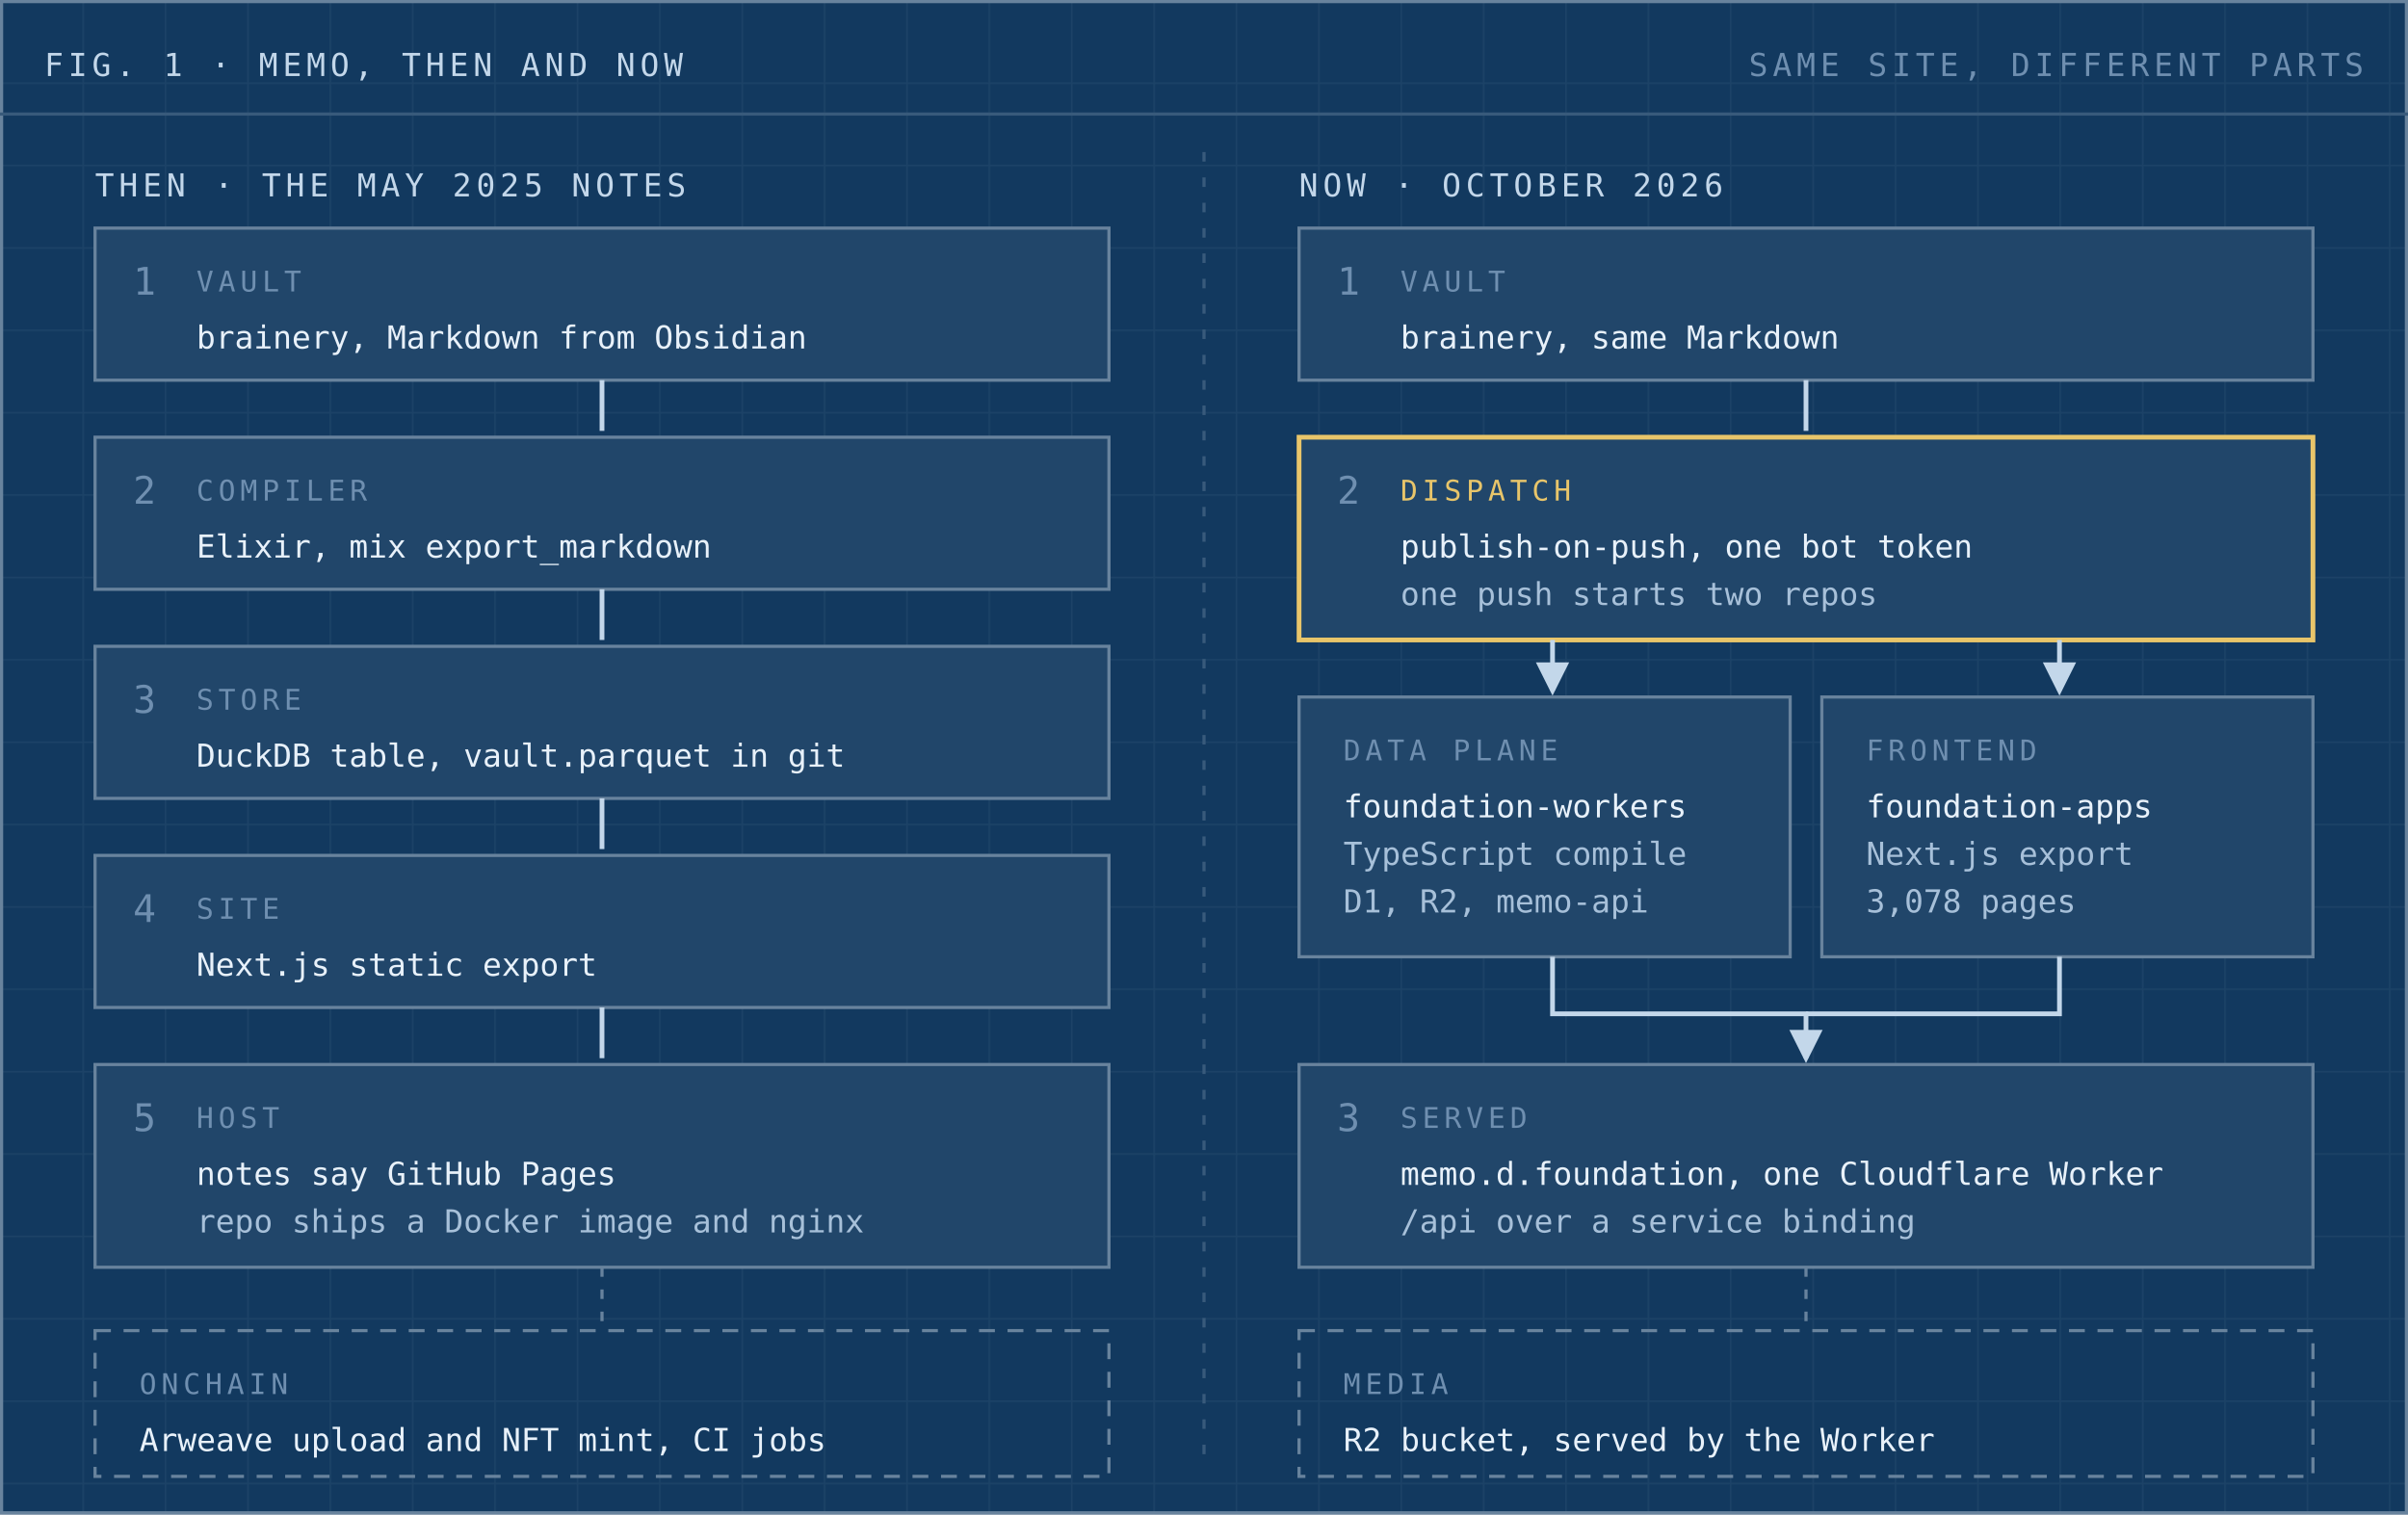
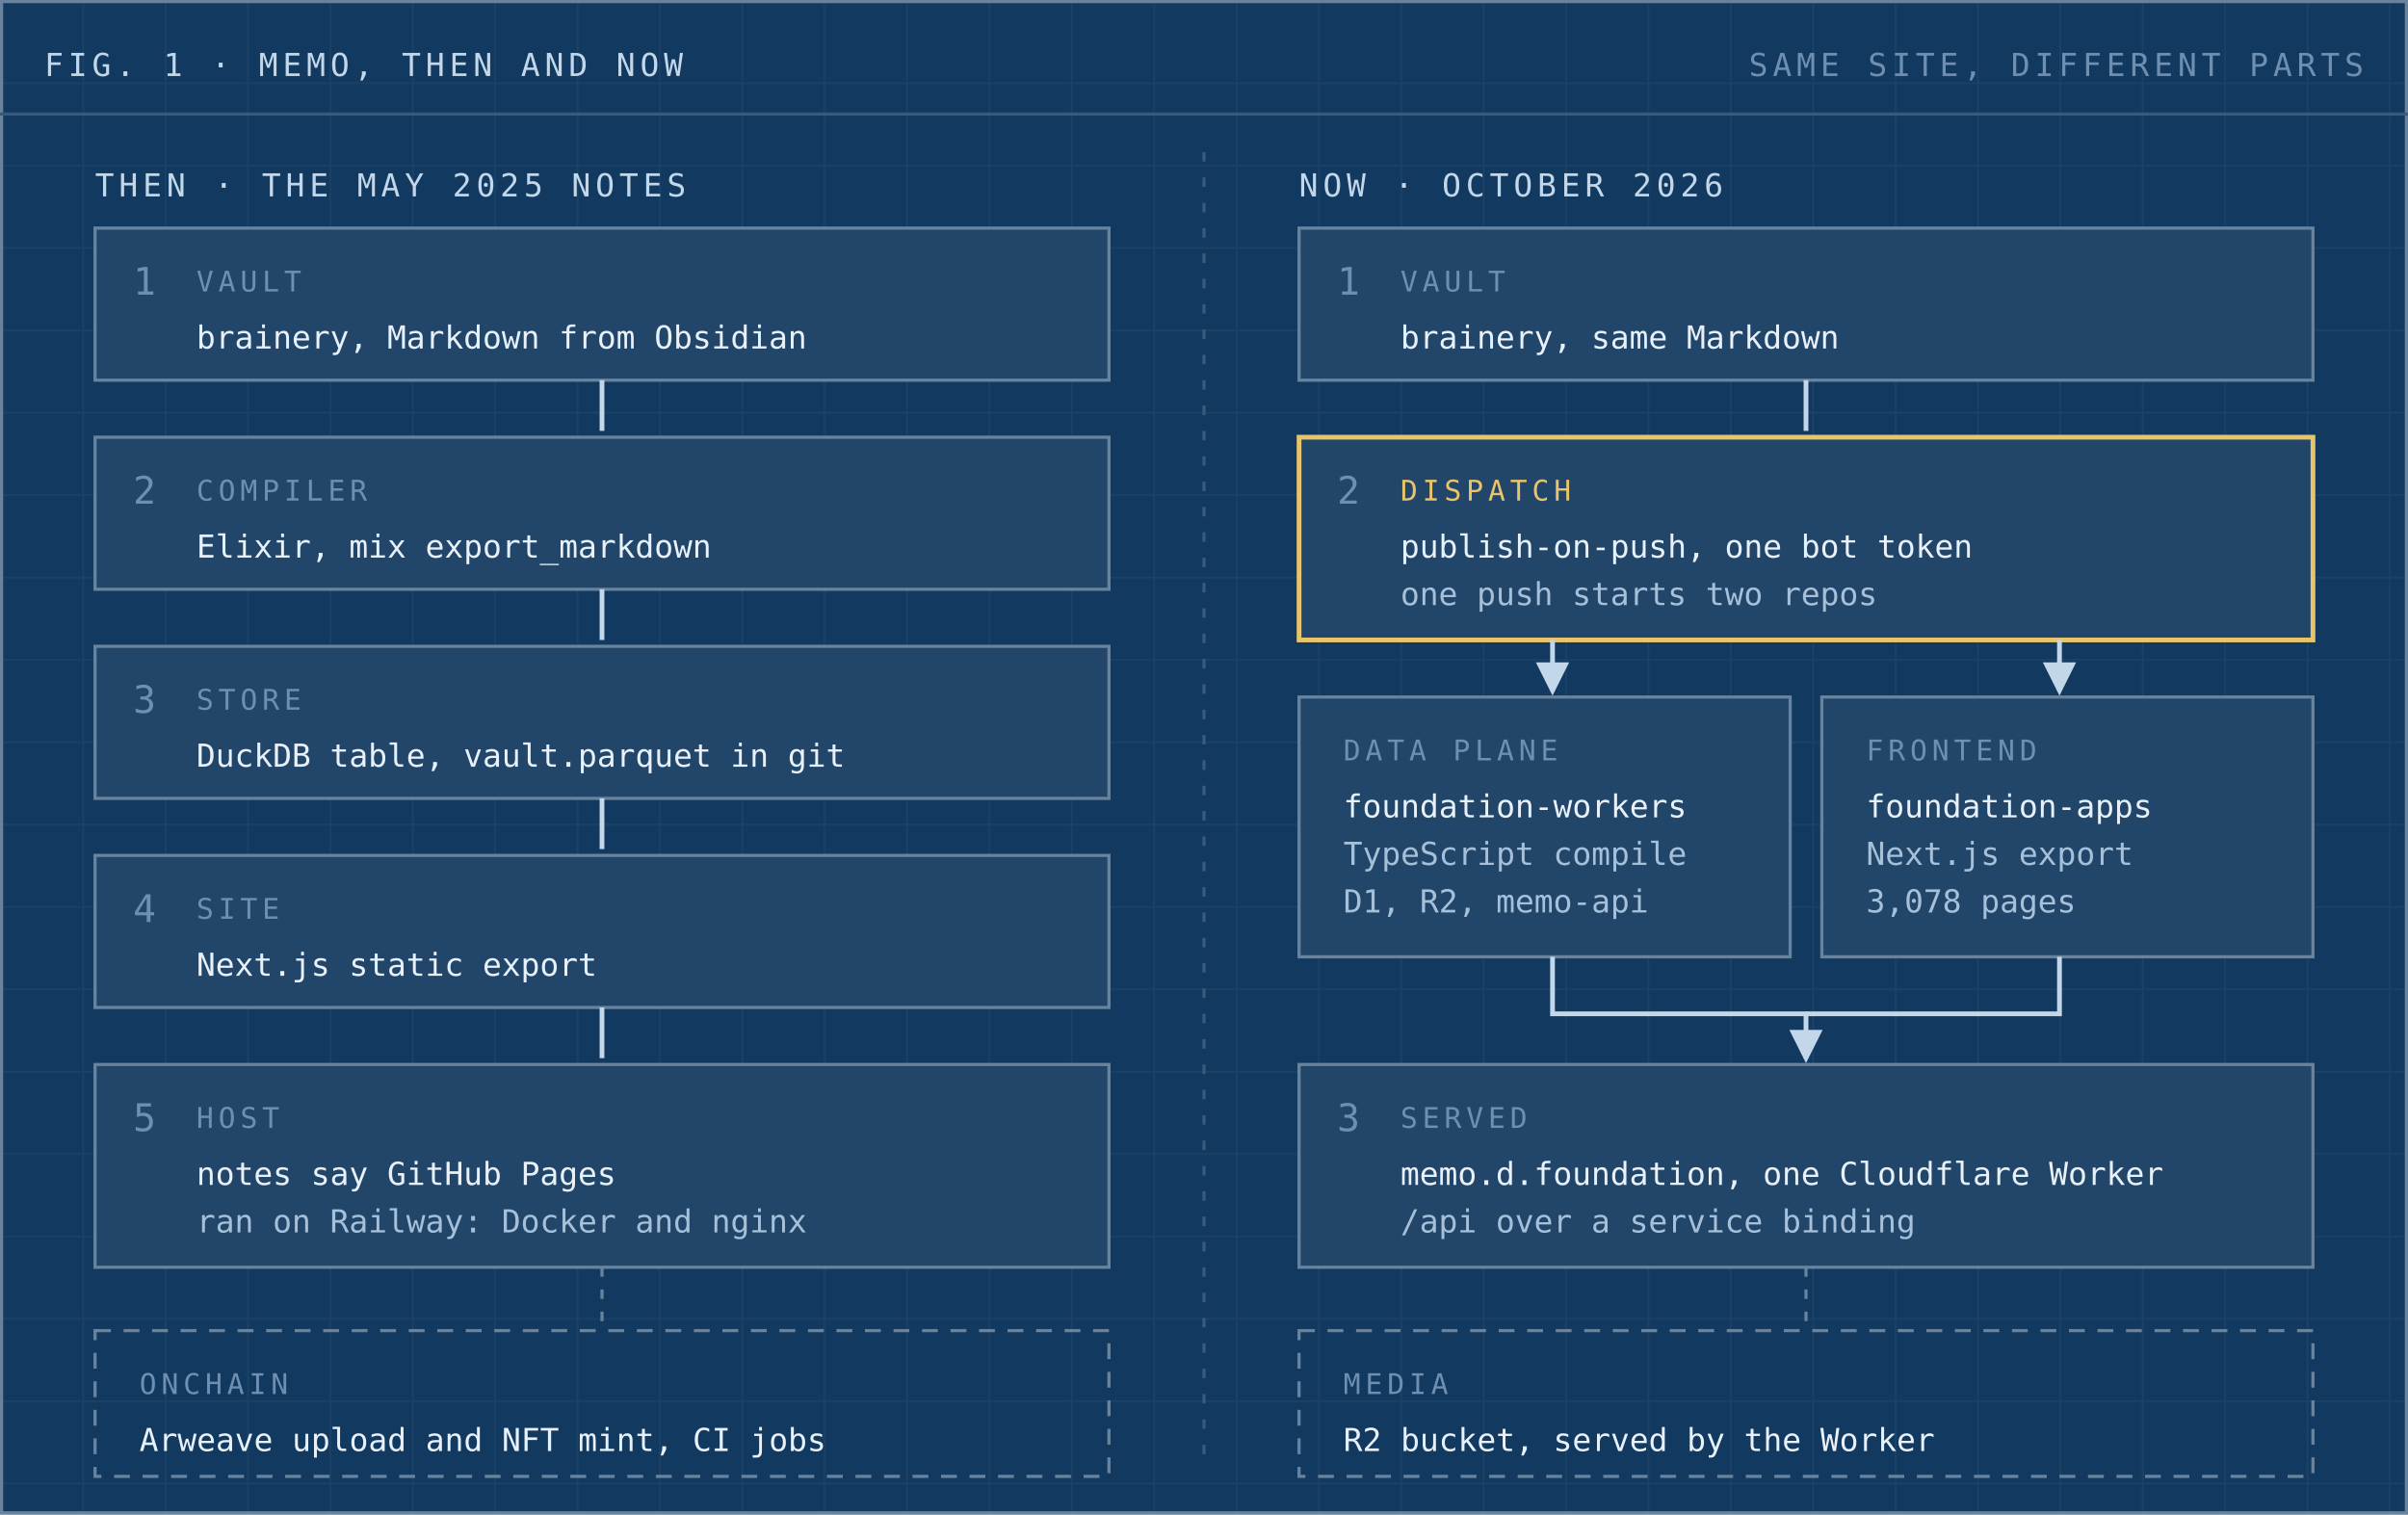
<svg xmlns="http://www.w3.org/2000/svg" viewBox="0 0 760 478" aria-label="Fig. 1: memo's build and host in the May 2025 notes beside the stack today" style="width:100%;height:auto;max-width:760px;display:block" font-family="ui-monospace, SFMono-Regular, Menlo, Consolas, monospace">
  <defs>
    <pattern id="grid1" width="26" height="26" patternUnits="userSpaceOnUse">
      <path d="M 26 0 L 0 0 0 26" fill="none" stroke="#e8f1fa" stroke-opacity="0.05" stroke-width="1" />
    </pattern>
    <marker id="ar1" viewBox="0 0 10 10" refX="8.5" refY="5" markerWidth="7" markerHeight="7" orient="auto">
      <path d="M0 0 L10 5 L0 10 z" fill="#c3d7ea" />
    </marker>
    <marker id="am1" viewBox="0 0 10 10" refX="8.5" refY="5" markerWidth="7" markerHeight="7" orient="auto">
      <path d="M0 0 L10 5 L0 10 z" fill="#e8c56a" />
    </marker>
  </defs>
  <rect width="760" height="478" fill="#12395f" />
  <rect width="760" height="478" fill="url(#grid1)" />
  <rect x="0.5" y="0.5" width="759" height="477" fill="none" stroke="#68839d" />
  <text x="14" y="24" font-size="10" letter-spacing="1.5" fill="#c3d7ea">FIG. 1 · MEMO, THEN AND NOW</text>
  <text x="746" y="24" font-size="10" letter-spacing="1.5" fill="#6f8fb0" text-anchor="end">SAME SITE, DIFFERENT PARTS</text>
  <line x1="0" y1="36" x2="760" y2="36" stroke="#385a7b" />
  <text x="30" y="62" font-size="10" letter-spacing="1.5" fill="#c3d7ea">THEN · THE MAY 2025 NOTES</text>
  <text x="410" y="62" font-size="10" letter-spacing="1.5" fill="#c3d7ea">NOW · OCTOBER 2026</text>
  <line x1="380" y1="48" x2="380" y2="462" stroke="#385a7b" stroke-dasharray="3 5" />
  <g>
    <rect x="30" y="72" width="320" height="48" fill="#21466a" stroke="#68839d" stroke-width="1" />
    <text x="42" y="93" font-size="12" fill="#6f8fb0">1</text>
    <text x="62" y="92" font-size="9" letter-spacing="1.5" fill="#6f8fb0">VAULT</text>
    <text x="62" y="110" font-size="10" fill="#e8f1fa">brainery, Markdown from Obsidian</text>
  </g>
  <line x1="190.0" y1="120" x2="190.0" y2="136" stroke="#c3d7ea" stroke-width="1.5" marker-end="url(#ar)" />
  <g>
    <rect x="30" y="138" width="320" height="48" fill="#21466a" stroke="#68839d" stroke-width="1" />
    <text x="42" y="159" font-size="12" fill="#6f8fb0">2</text>
    <text x="62" y="158" font-size="9" letter-spacing="1.5" fill="#6f8fb0">COMPILER</text>
    <text x="62" y="176" font-size="10" fill="#e8f1fa">Elixir, mix export_markdown</text>
  </g>
  <line x1="190.0" y1="186" x2="190.0" y2="202" stroke="#c3d7ea" stroke-width="1.5" marker-end="url(#ar)" />
  <g>
    <rect x="30" y="204" width="320" height="48" fill="#21466a" stroke="#68839d" stroke-width="1" />
    <text x="42" y="225" font-size="12" fill="#6f8fb0">3</text>
    <text x="62" y="224" font-size="9" letter-spacing="1.5" fill="#6f8fb0">STORE</text>
    <text x="62" y="242" font-size="10" fill="#e8f1fa">DuckDB table, vault.parquet in git</text>
  </g>
  <line x1="190.0" y1="252" x2="190.0" y2="268" stroke="#c3d7ea" stroke-width="1.5" marker-end="url(#ar)" />
  <g>
    <rect x="30" y="270" width="320" height="48" fill="#21466a" stroke="#68839d" stroke-width="1" />
    <text x="42" y="291" font-size="12" fill="#6f8fb0">4</text>
    <text x="62" y="290" font-size="9" letter-spacing="1.5" fill="#6f8fb0">SITE</text>
    <text x="62" y="308" font-size="10" fill="#e8f1fa">Next.js static export</text>
  </g>
  <line x1="190.0" y1="318" x2="190.0" y2="334" stroke="#c3d7ea" stroke-width="1.5" marker-end="url(#ar)" />
  <g>
    <rect x="30" y="336" width="320" height="64" fill="#21466a" stroke="#68839d" stroke-width="1" />
    <text x="42" y="357" font-size="12" fill="#6f8fb0">5</text>
    <text x="62" y="356" font-size="9" letter-spacing="1.5" fill="#6f8fb0">HOST</text>
    <text x="62" y="374" font-size="10" fill="#e8f1fa">notes say GitHub Pages</text>
-     <text x="62" y="389" font-size="10" fill="#a7c0d9">repo ships a Docker image and nginx</text>
+     <text x="62" y="389" font-size="10" fill="#a7c0d9">ran on Railway: Docker and nginx</text>
  </g>
  <line x1="190.0" y1="400" x2="190.0" y2="418" stroke="#68839d" stroke-dasharray="3 4" />
  <g>
    <rect x="30" y="420" width="320" height="46" fill="none" stroke="#68839d" stroke-width="1" stroke-dasharray="5 4" />
    <text x="44" y="440" font-size="9" letter-spacing="1.5" fill="#6f8fb0">ONCHAIN</text>
    <text x="44" y="458" font-size="10" fill="#e8f1fa">Arweave upload and NFT mint, CI jobs</text>
  </g>
  <g>
    <rect x="410" y="72" width="320" height="48" fill="#21466a" stroke="#68839d" stroke-width="1" />
    <text x="422" y="93" font-size="12" fill="#6f8fb0">1</text>
    <text x="442" y="92" font-size="9" letter-spacing="1.5" fill="#6f8fb0">VAULT</text>
    <text x="442" y="110" font-size="10" fill="#e8f1fa">brainery, same Markdown</text>
  </g>
  <line x1="570.0" y1="120" x2="570.0" y2="136" stroke="#c3d7ea" stroke-width="1.5" marker-end="url(#ar)" />
  <g>
    <rect x="410" y="138" width="320" height="64" fill="#21466a" stroke="#e8c56a" stroke-width="1.5" />
    <text x="422" y="159" font-size="12" fill="#6f8fb0">2</text>
    <text x="442" y="158" font-size="9" letter-spacing="1.5" fill="#e8c56a">DISPATCH</text>
    <text x="442" y="176" font-size="10" fill="#e8f1fa">publish-on-push, one bot token</text>
    <text x="442" y="191" font-size="10" fill="#a7c0d9">one push starts two repos</text>
  </g>
  <path d="M 490 202 L 490 218" fill="none" stroke="#c3d7ea" stroke-width="1.5" marker-end="url(#ar1)" />
  <path d="M 650 202 L 650 218" fill="none" stroke="#c3d7ea" stroke-width="1.5" marker-end="url(#ar1)" />
  <g>
    <rect x="410" y="220" width="155" height="82" fill="#21466a" stroke="#68839d" stroke-width="1" />
    <text x="424" y="240" font-size="9" letter-spacing="1.5" fill="#6f8fb0">DATA PLANE</text>
    <text x="424" y="258" font-size="10" fill="#e8f1fa">foundation-workers</text>
    <text x="424" y="273" font-size="10" fill="#a7c0d9">TypeScript compile</text>
    <text x="424" y="288" font-size="10" fill="#a7c0d9">D1, R2, memo-api</text>
  </g>
  <g>
    <rect x="575" y="220" width="155" height="82" fill="#21466a" stroke="#68839d" stroke-width="1" />
    <text x="589" y="240" font-size="9" letter-spacing="1.5" fill="#6f8fb0">FRONTEND</text>
    <text x="589" y="258" font-size="10" fill="#e8f1fa">foundation-apps</text>
    <text x="589" y="273" font-size="10" fill="#a7c0d9">Next.js export</text>
    <text x="589" y="288" font-size="10" fill="#a7c0d9">3,078 pages</text>
  </g>
  <path d="M 490 302 L 490 320 L 570 320 L 570 334" fill="none" stroke="#c3d7ea" stroke-width="1.5" marker-end="url(#ar1)" />
  <path d="M 650 302 L 650 320 L 570 320" fill="none" stroke="#c3d7ea" stroke-width="1.5" />
  <g>
    <rect x="410" y="336" width="320" height="64" fill="#21466a" stroke="#68839d" stroke-width="1" />
    <text x="422" y="357" font-size="12" fill="#6f8fb0">3</text>
    <text x="442" y="356" font-size="9" letter-spacing="1.5" fill="#6f8fb0">SERVED</text>
    <text x="442" y="374" font-size="10" fill="#e8f1fa">memo.d.foundation, one Cloudflare Worker</text>
    <text x="442" y="389" font-size="10" fill="#a7c0d9">/api over a service binding</text>
  </g>
  <line x1="570.0" y1="400" x2="570.0" y2="418" stroke="#68839d" stroke-dasharray="3 4" />
  <g>
    <rect x="410" y="420" width="320" height="46" fill="none" stroke="#68839d" stroke-width="1" stroke-dasharray="5 4" />
    <text x="424" y="440" font-size="9" letter-spacing="1.5" fill="#6f8fb0">MEDIA</text>
    <text x="424" y="458" font-size="10" fill="#e8f1fa">R2 bucket, served by the Worker</text>
  </g>
</svg>
